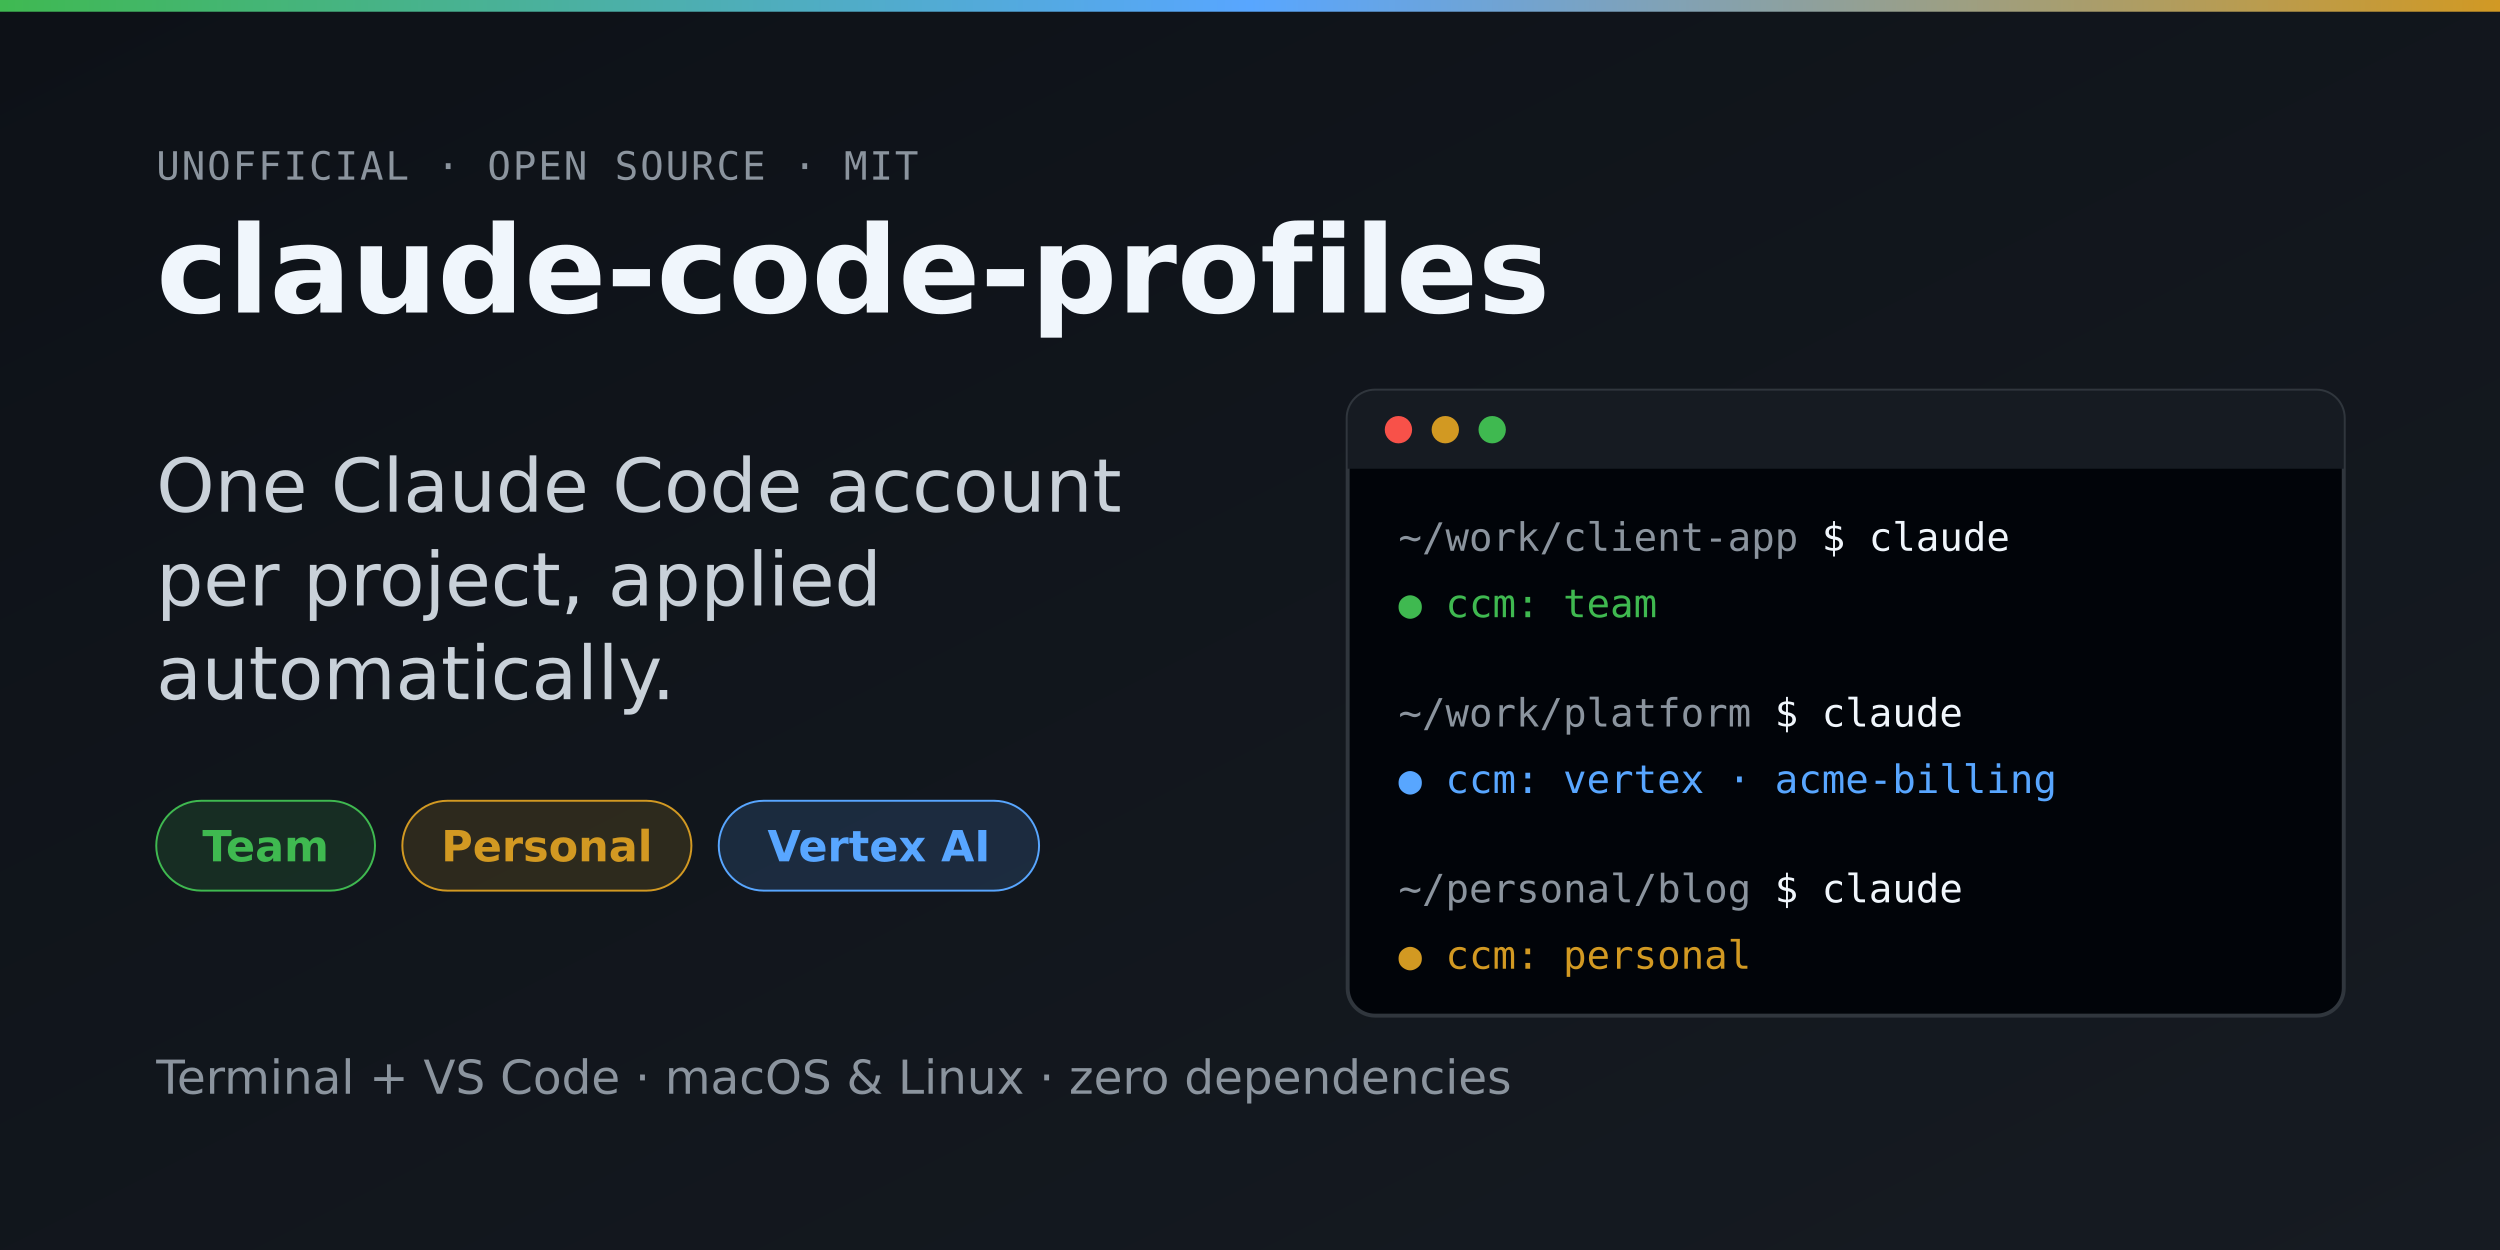
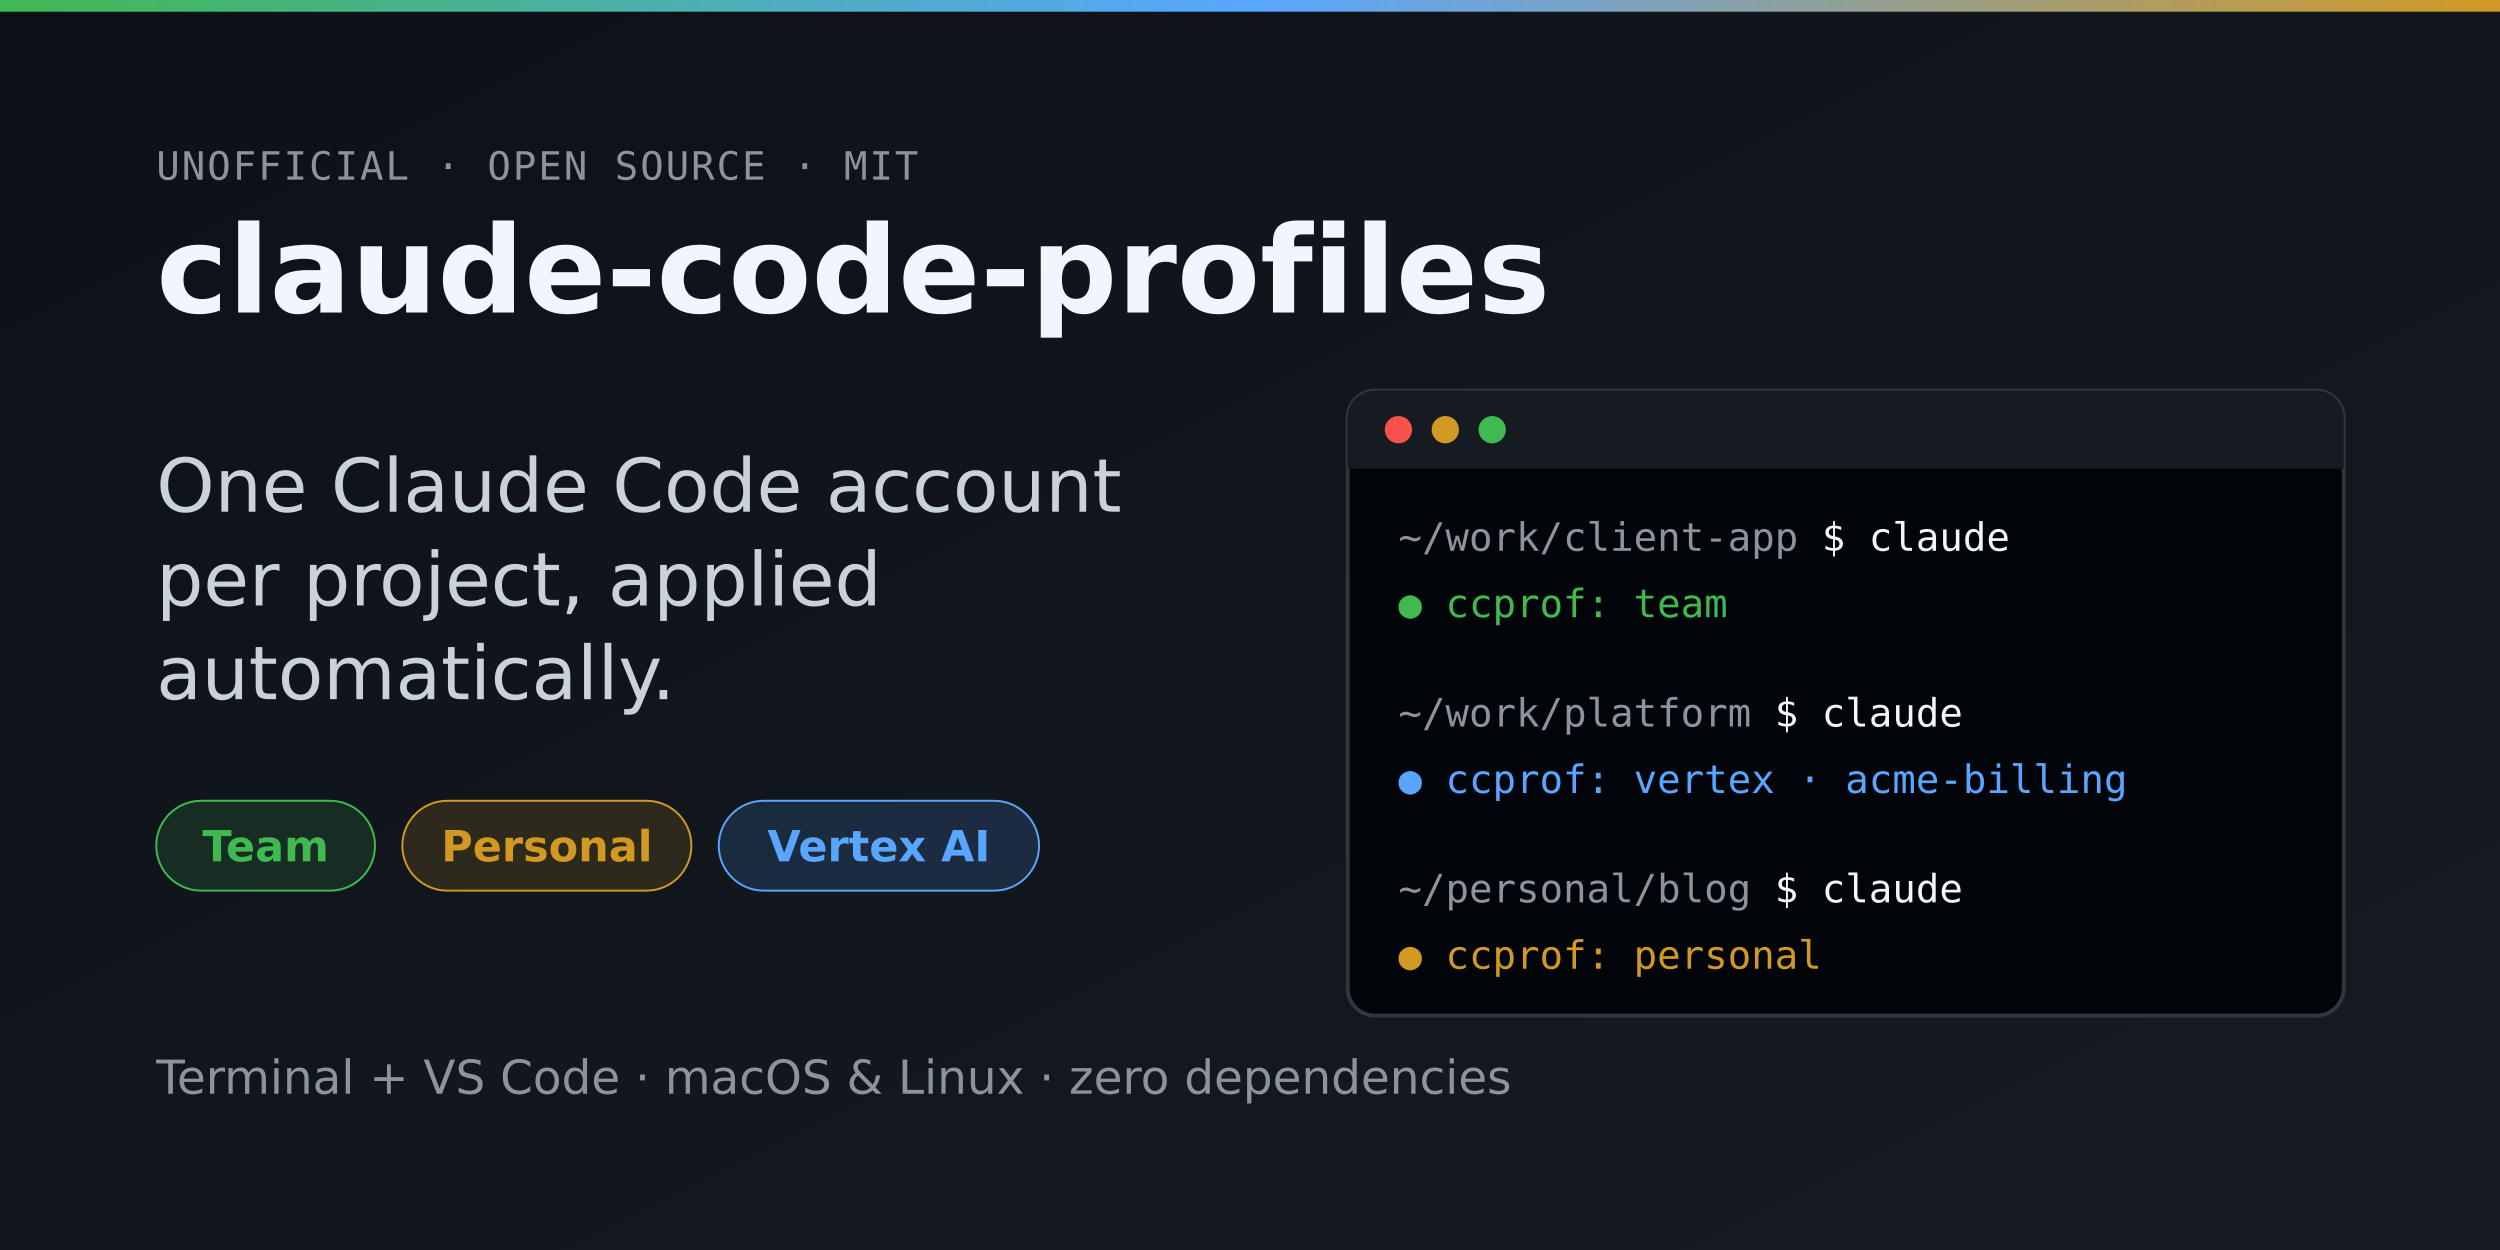
<svg xmlns="http://www.w3.org/2000/svg" width="1280" height="640" viewBox="0 0 1280 640">
  <defs>
    <linearGradient id="bg" x1="0" y1="0" x2="1" y2="1">
      <stop offset="0" stop-color="#0d1117" />
      <stop offset="1" stop-color="#161b22" />
    </linearGradient>
    <linearGradient id="accent" x1="0" y1="0" x2="1" y2="0">
      <stop offset="0" stop-color="#3fb950" />
      <stop offset="0.5" stop-color="#58a6ff" />
      <stop offset="1" stop-color="#d29922" />
    </linearGradient>
  </defs>
  <rect width="1280" height="640" fill="url(#bg)" />
  <rect x="0" y="0" width="1280" height="6" fill="url(#accent)" />
  <text x="80" y="92" font-family="DejaVu Sans Mono, Menlo, Consolas, monospace" font-size="20" fill="#8b949e" letter-spacing="1">UNOFFICIAL · OPEN SOURCE · MIT</text>
  <text x="80" y="160" font-family="DejaVu Sans, -apple-system, Segoe UI, Helvetica, Arial, sans-serif" font-weight="bold" font-size="62" fill="#f0f6fc">claude-code-profiles</text>
  <g font-family="DejaVu Sans, -apple-system, Segoe UI, Helvetica, Arial, sans-serif" font-size="38" fill="#c9d1d9">
    <text x="80" y="262">One Claude Code account</text>
    <text x="80" y="310">per project, applied</text>
    <text x="80" y="358">automatically.</text>
  </g>
  <g font-family="DejaVu Sans, -apple-system, Segoe UI, Helvetica, Arial, sans-serif" font-weight="bold" font-size="22">
    <rect x="80" y="410" width="112" height="46" rx="23" fill="#3fb950" fill-opacity="0.15" stroke="#3fb950" />
    <text x="136" y="441" text-anchor="middle" fill="#3fb950">Team</text>
    <rect x="206" y="410" width="148" height="46" rx="23" fill="#d29922" fill-opacity="0.15" stroke="#d29922" />
    <text x="280" y="441" text-anchor="middle" fill="#d29922">Personal</text>
    <rect x="368" y="410" width="164" height="46" rx="23" fill="#58a6ff" fill-opacity="0.15" stroke="#58a6ff" />
    <text x="450" y="441" text-anchor="middle" fill="#58a6ff">Vertex AI</text>
  </g>
  <text x="80" y="560" font-family="DejaVu Sans, -apple-system, Segoe UI, Helvetica, Arial, sans-serif" font-size="24" fill="#8b949e">Terminal + VS Code  ·  macOS &amp; Linux  ·  zero dependencies</text>
  <g transform="translate(690,200)">
    <rect width="510" height="320" rx="14" fill="#010409" stroke="#30363d" stroke-width="2" />
    <path d="M0 14 a14 14 0 0 1 14 -14 h482 a14 14 0 0 1 14 14 v26 h-510 z" fill="#161b22" />
    <circle cx="26" cy="20" r="7" fill="#f85149" />
    <circle cx="50" cy="20" r="7" fill="#d29922" />
    <circle cx="74" cy="20" r="7" fill="#3fb950" />
    <g font-family="DejaVu Sans Mono, Menlo, Consolas, monospace" font-size="20">
      <text x="26" y="82" fill="#8b949e">~/work/client-app <tspan fill="#f0f6fc">$ claude</tspan>
      </text>
-       <text x="26" y="116" fill="#3fb950">● ccm: team</text>
+       <text x="26" y="116" fill="#3fb950">● ccprof: team</text>
      <text x="26" y="172" fill="#8b949e">~/work/platform <tspan fill="#f0f6fc">$ claude</tspan>
      </text>
-       <text x="26" y="206" fill="#58a6ff">● ccm: vertex · acme-billing</text>
+       <text x="26" y="206" fill="#58a6ff">● ccprof: vertex · acme-billing</text>
      <text x="26" y="262" fill="#8b949e">~/personal/blog <tspan fill="#f0f6fc">$ claude</tspan>
      </text>
-       <text x="26" y="296" fill="#d29922">● ccm: personal</text>
+       <text x="26" y="296" fill="#d29922">● ccprof: personal</text>
    </g>
  </g>
</svg>
